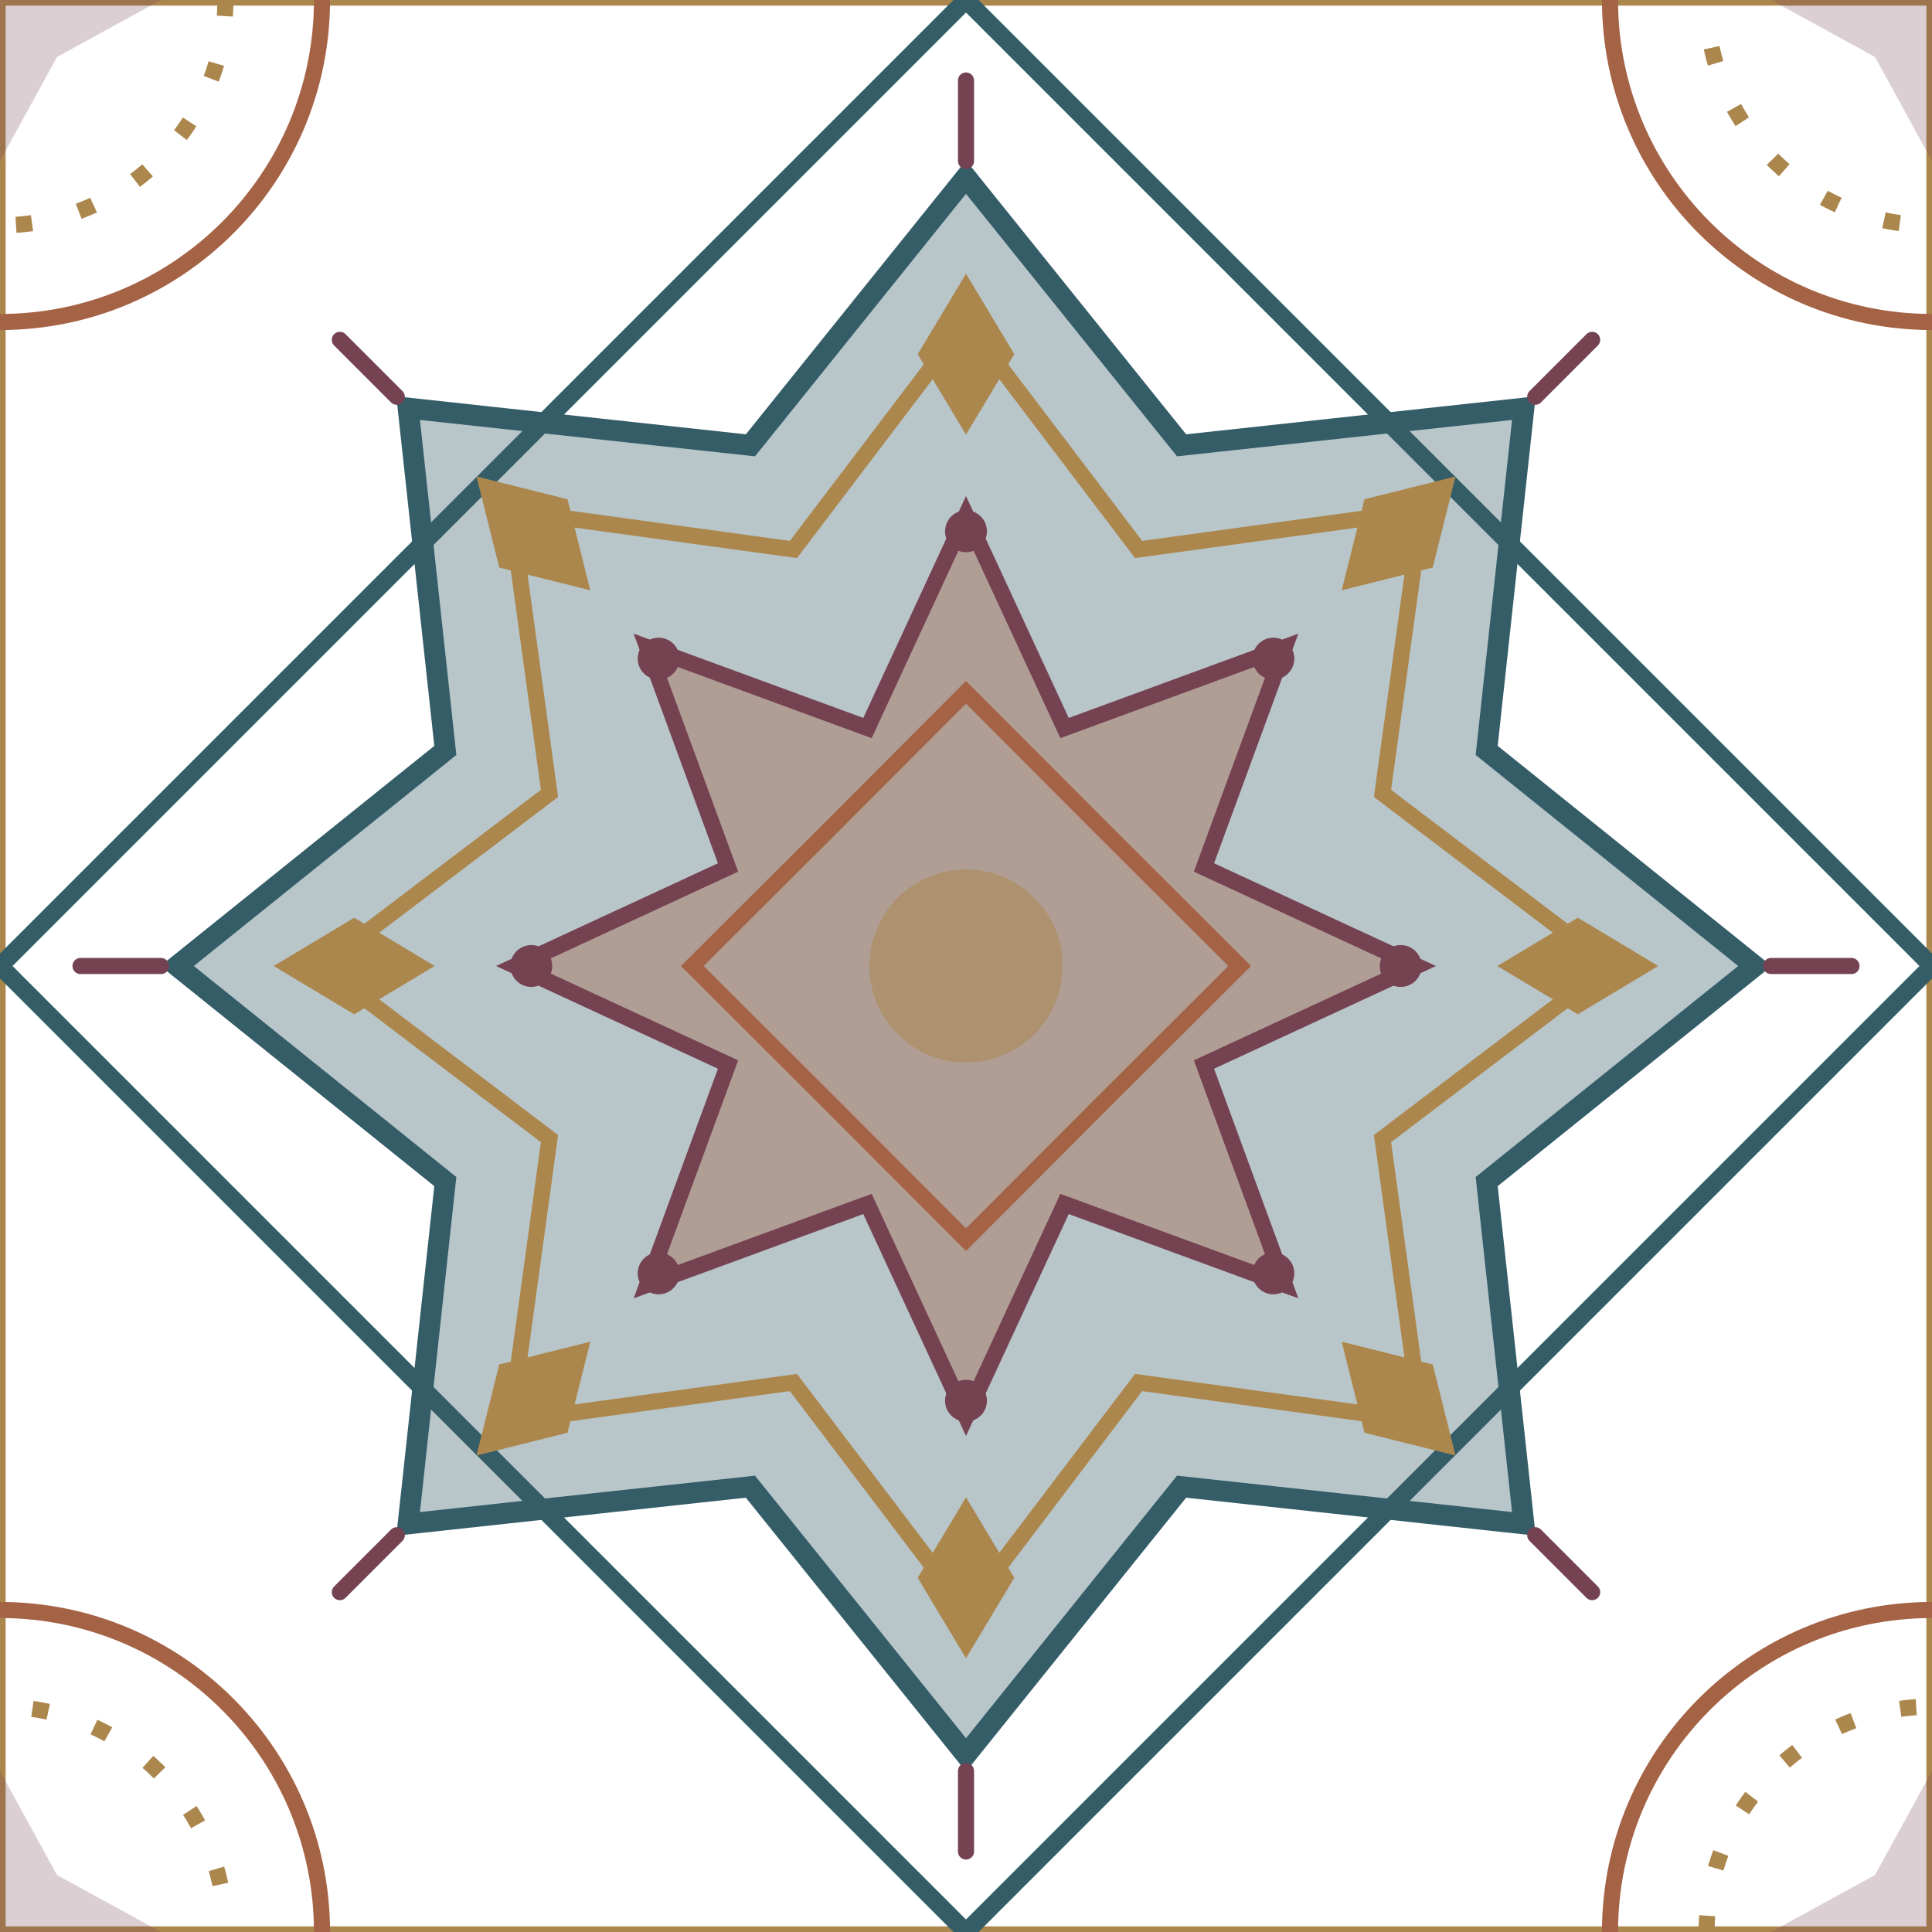
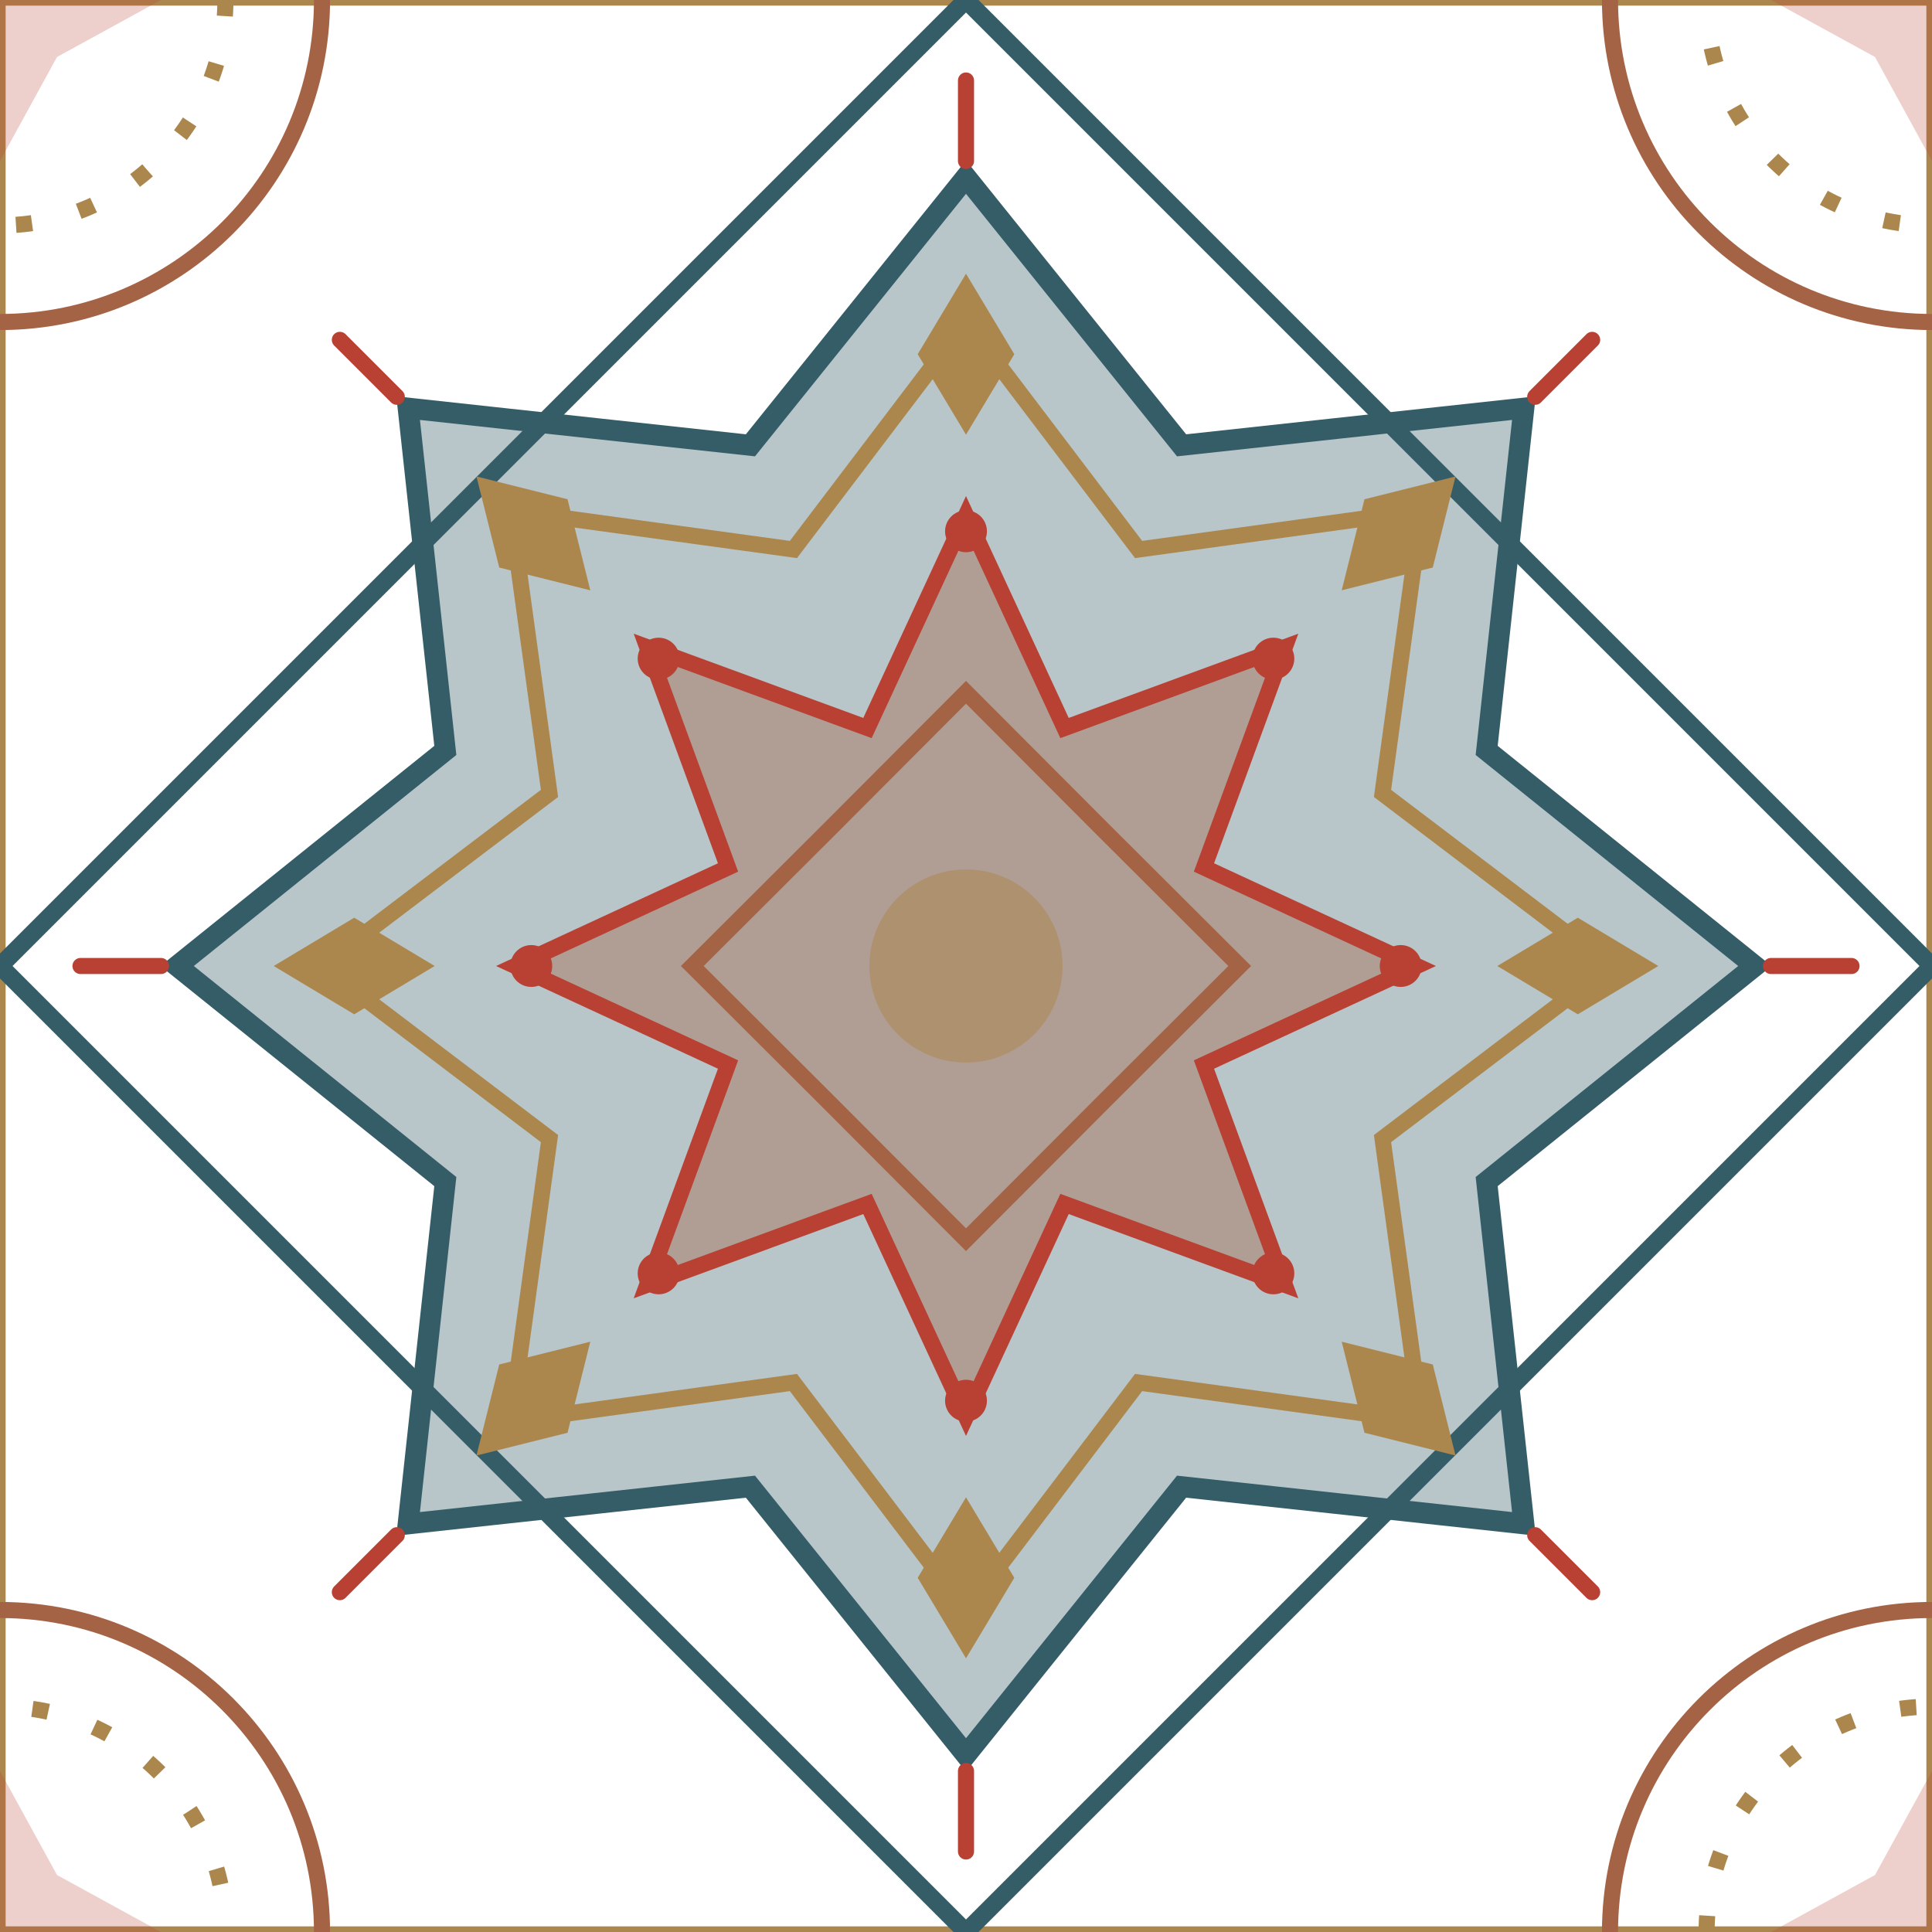
<svg xmlns="http://www.w3.org/2000/svg" width="120" height="120" viewBox="0 0 120 120" fill="none">
  <path d="M0 0H120V120H0Z" stroke="#ac874d" stroke-width=".7" />
  <path d="M60 0L120 60 60 120 0 60Z" stroke="#345d68" stroke-width="1.1" />
  <polygon points="60.00,11.00 73.39,27.66 94.65,25.35 92.34,46.61 109.00,60.00 92.34,73.39 94.65,94.65 73.39,92.34 60.00,109.00 46.61,92.34 25.35,94.65 27.66,73.39 11.00,60.00 27.66,46.61 25.35,25.35 46.61,27.66" fill="#345d68" fill-opacity=".35" stroke="#345d68" stroke-width="1.3" />
  <polygon points="60.00,20.00 70.72,34.13 88.28,31.72 85.87,49.28 100.00,60.00 85.87,70.72 88.28,88.28 70.72,85.87 60.00,100.00 49.28,85.87 31.72,88.28 34.13,70.72 20.00,60.00 34.13,49.28 31.72,31.72 49.28,34.13" stroke="#ac874d" stroke-width="1" />
-   <polygon points="60.00,32.00 66.12,45.22 79.80,40.20 74.78,53.88 88.00,60.00 74.78,66.12 79.80,79.80 66.12,74.78 60.00,88.00 53.88,74.78 40.20,79.80 45.22,66.12 32.00,60.00 45.22,53.88 40.20,40.20 53.88,45.22" fill="#a56346" fill-opacity=".4" stroke="#754252" stroke-width="1" />
+   <polygon points="60.00,32.00 66.12,45.22 79.80,40.20 74.78,53.88 88.00,60.00 74.78,66.12 79.80,79.80 66.12,74.78 60.00,88.00 53.88,74.78 40.20,79.80 45.22,66.12 32.00,60.00 45.22,53.88 40.20,40.20 53.88,45.22" fill="#a56346" fill-opacity=".4" stroke="#b84134" stroke-width="1" />
  <polygon points="60.00,43.00 68.49,51.51 77.00,60.00 68.49,68.49 60.00,77.00 51.51,68.49 43.00,60.00 51.51,51.51" stroke="#a56346" />
  <circle cx="60" cy="60" r="6" fill="#ac874d" fill-opacity=".5" />
  <g transform="rotate(0 60 60)">
    <path d="M60 17l3 5-3 5-3-5Z" fill="#ac874d" />
-     <path d="M60 5v5" stroke="#754252" stroke-linecap="round" />
-     <circle cx="60" cy="33" r="1.3" fill="#754252" />
+     <path d="M60 5v5" stroke="#b84134" stroke-linecap="round" />
+     <circle cx="60" cy="33" r="1.3" fill="#b84134" />
  </g>
  <g transform="rotate(45 60 60)">
    <path d="M60 17l3 5-3 5-3-5Z" fill="#ac874d" />
-     <path d="M60 5v5" stroke="#754252" stroke-linecap="round" />
-     <circle cx="60" cy="33" r="1.3" fill="#754252" />
+     <path d="M60 5v5" stroke="#b84134" stroke-linecap="round" />
+     <circle cx="60" cy="33" r="1.3" fill="#b84134" />
  </g>
  <g transform="rotate(90 60 60)">
    <path d="M60 17l3 5-3 5-3-5Z" fill="#ac874d" />
-     <path d="M60 5v5" stroke="#754252" stroke-linecap="round" />
-     <circle cx="60" cy="33" r="1.3" fill="#754252" />
+     <path d="M60 5v5" stroke="#b84134" stroke-linecap="round" />
+     <circle cx="60" cy="33" r="1.3" fill="#b84134" />
  </g>
  <g transform="rotate(135 60 60)">
    <path d="M60 17l3 5-3 5-3-5Z" fill="#ac874d" />
-     <path d="M60 5v5" stroke="#754252" stroke-linecap="round" />
-     <circle cx="60" cy="33" r="1.3" fill="#754252" />
+     <path d="M60 5v5" stroke="#b84134" stroke-linecap="round" />
+     <circle cx="60" cy="33" r="1.3" fill="#b84134" />
  </g>
  <g transform="rotate(180 60 60)">
    <path d="M60 17l3 5-3 5-3-5Z" fill="#ac874d" />
-     <path d="M60 5v5" stroke="#754252" stroke-linecap="round" />
-     <circle cx="60" cy="33" r="1.3" fill="#754252" />
+     <path d="M60 5v5" stroke="#b84134" stroke-linecap="round" />
+     <circle cx="60" cy="33" r="1.3" fill="#b84134" />
  </g>
  <g transform="rotate(225 60 60)">
    <path d="M60 17l3 5-3 5-3-5Z" fill="#ac874d" />
-     <path d="M60 5v5" stroke="#754252" stroke-linecap="round" />
-     <circle cx="60" cy="33" r="1.3" fill="#754252" />
+     <path d="M60 5v5" stroke="#b84134" stroke-linecap="round" />
+     <circle cx="60" cy="33" r="1.3" fill="#b84134" />
  </g>
  <g transform="rotate(270 60 60)">
    <path d="M60 17l3 5-3 5-3-5Z" fill="#ac874d" />
-     <path d="M60 5v5" stroke="#754252" stroke-linecap="round" />
-     <circle cx="60" cy="33" r="1.3" fill="#754252" />
+     <path d="M60 5v5" stroke="#b84134" stroke-linecap="round" />
+     <circle cx="60" cy="33" r="1.3" fill="#b84134" />
  </g>
  <g transform="rotate(315 60 60)">
    <path d="M60 17l3 5-3 5-3-5Z" fill="#ac874d" />
-     <path d="M60 5v5" stroke="#754252" stroke-linecap="round" />
-     <circle cx="60" cy="33" r="1.3" fill="#754252" />
+     <path d="M60 5v5" stroke="#b84134" stroke-linecap="round" />
+     <circle cx="60" cy="33" r="1.3" fill="#b84134" />
  </g>
  <g transform="translate(0 0)">
    <circle r="20" stroke="#a56346" />
    <circle r="14" stroke="#ac874d" stroke-dasharray="1 3" />
-     <polygon points="0.00,-10.00 3.54,-3.54 10.00,0.00 3.54,3.54 0.00,10.00 -3.54,3.54 -10.00,0.00 -3.54,-3.54" fill="#754252" fill-opacity=".25" />
+     <polygon points="0.00,-10.00 3.54,-3.54 10.00,0.00 3.54,3.54 0.00,10.00 -3.54,3.54 -10.00,0.00 -3.54,-3.54" fill="#b84134" fill-opacity=".25" />
  </g>
  <g transform="translate(120 0)">
    <circle r="20" stroke="#a56346" />
    <circle r="14" stroke="#ac874d" stroke-dasharray="1 3" />
-     <polygon points="0.00,-10.00 3.54,-3.54 10.00,0.00 3.54,3.54 0.00,10.00 -3.54,3.54 -10.00,0.00 -3.54,-3.54" fill="#754252" fill-opacity=".25" />
+     <polygon points="0.00,-10.00 3.54,-3.54 10.00,0.00 3.54,3.54 0.00,10.00 -3.54,3.54 -10.00,0.00 -3.54,-3.54" fill="#b84134" fill-opacity=".25" />
  </g>
  <g transform="translate(0 120)">
    <circle r="20" stroke="#a56346" />
    <circle r="14" stroke="#ac874d" stroke-dasharray="1 3" />
-     <polygon points="0.00,-10.00 3.54,-3.54 10.00,0.00 3.54,3.54 0.00,10.00 -3.54,3.54 -10.00,0.00 -3.54,-3.54" fill="#754252" fill-opacity=".25" />
+     <polygon points="0.00,-10.00 3.54,-3.54 10.00,0.00 3.54,3.54 0.00,10.00 -3.54,3.54 -10.00,0.00 -3.54,-3.54" fill="#b84134" fill-opacity=".25" />
  </g>
  <g transform="translate(120 120)">
    <circle r="20" stroke="#a56346" />
    <circle r="14" stroke="#ac874d" stroke-dasharray="1 3" />
-     <polygon points="0.00,-10.00 3.54,-3.54 10.00,0.00 3.54,3.54 0.00,10.00 -3.54,3.54 -10.00,0.00 -3.54,-3.54" fill="#754252" fill-opacity=".25" />
+     <polygon points="0.00,-10.00 3.54,-3.54 10.00,0.00 3.54,3.54 0.00,10.00 -3.54,3.54 -10.00,0.00 -3.54,-3.54" fill="#b84134" fill-opacity=".25" />
  </g>
</svg>
